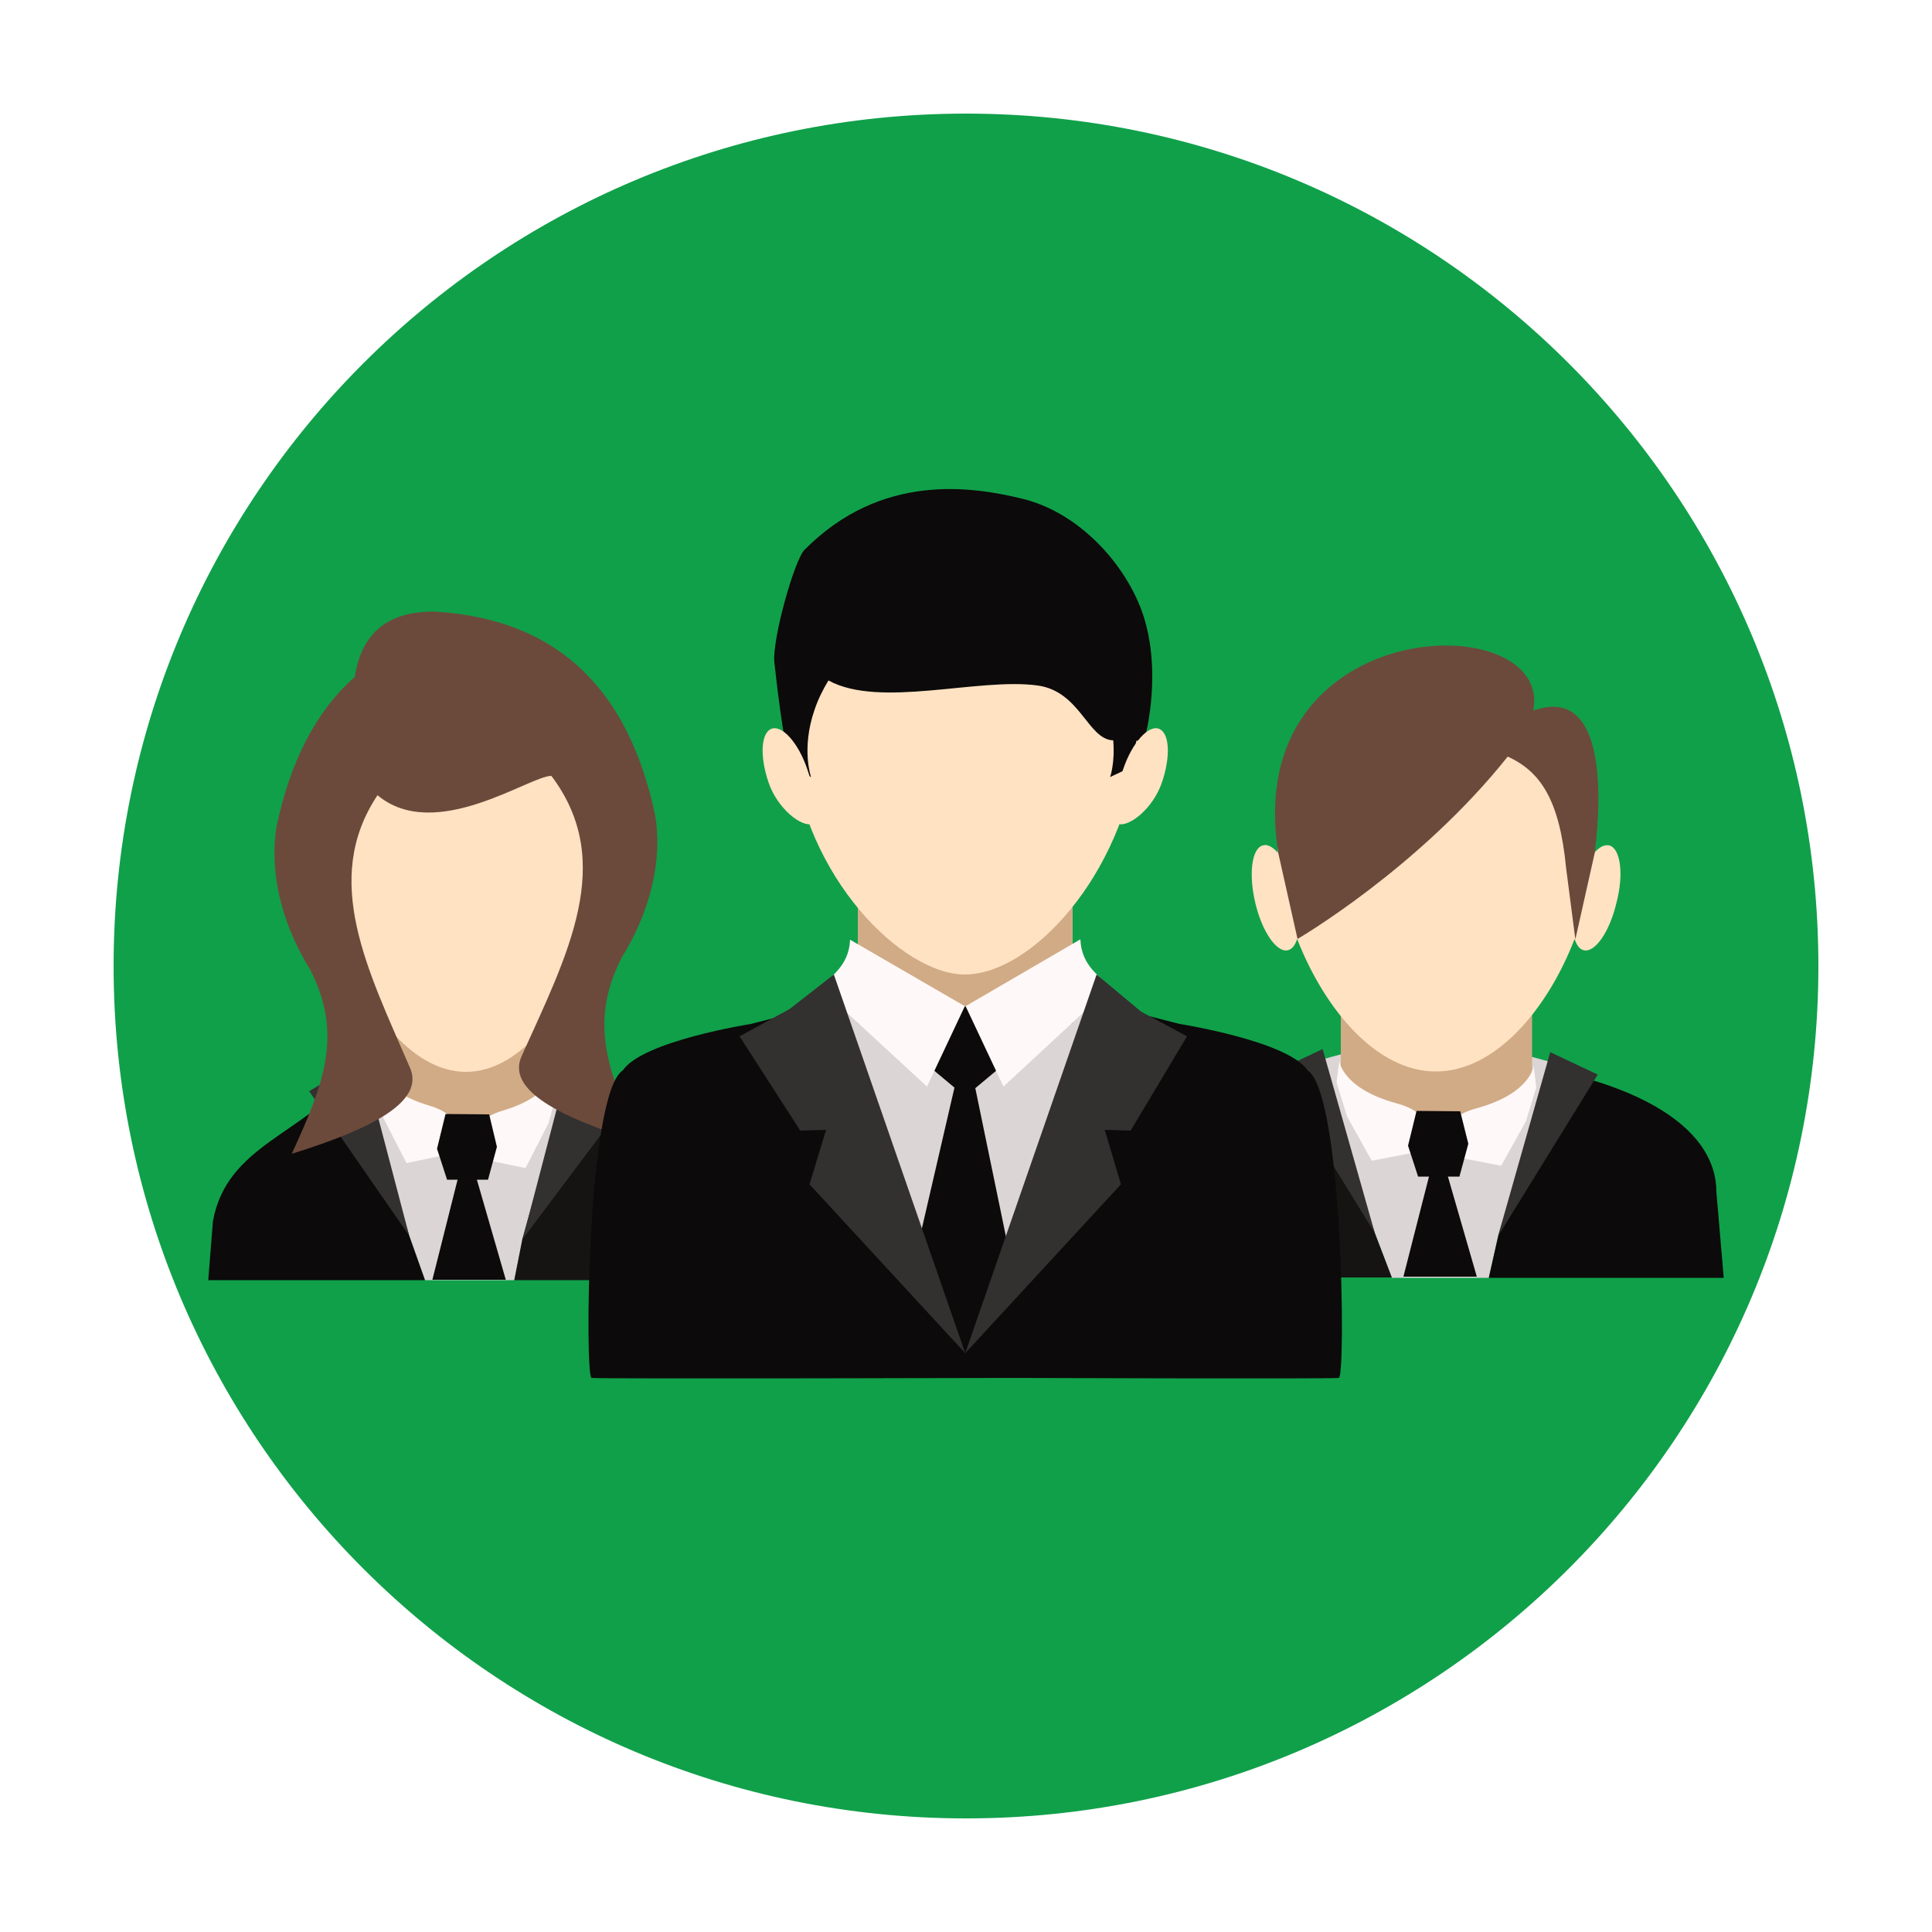
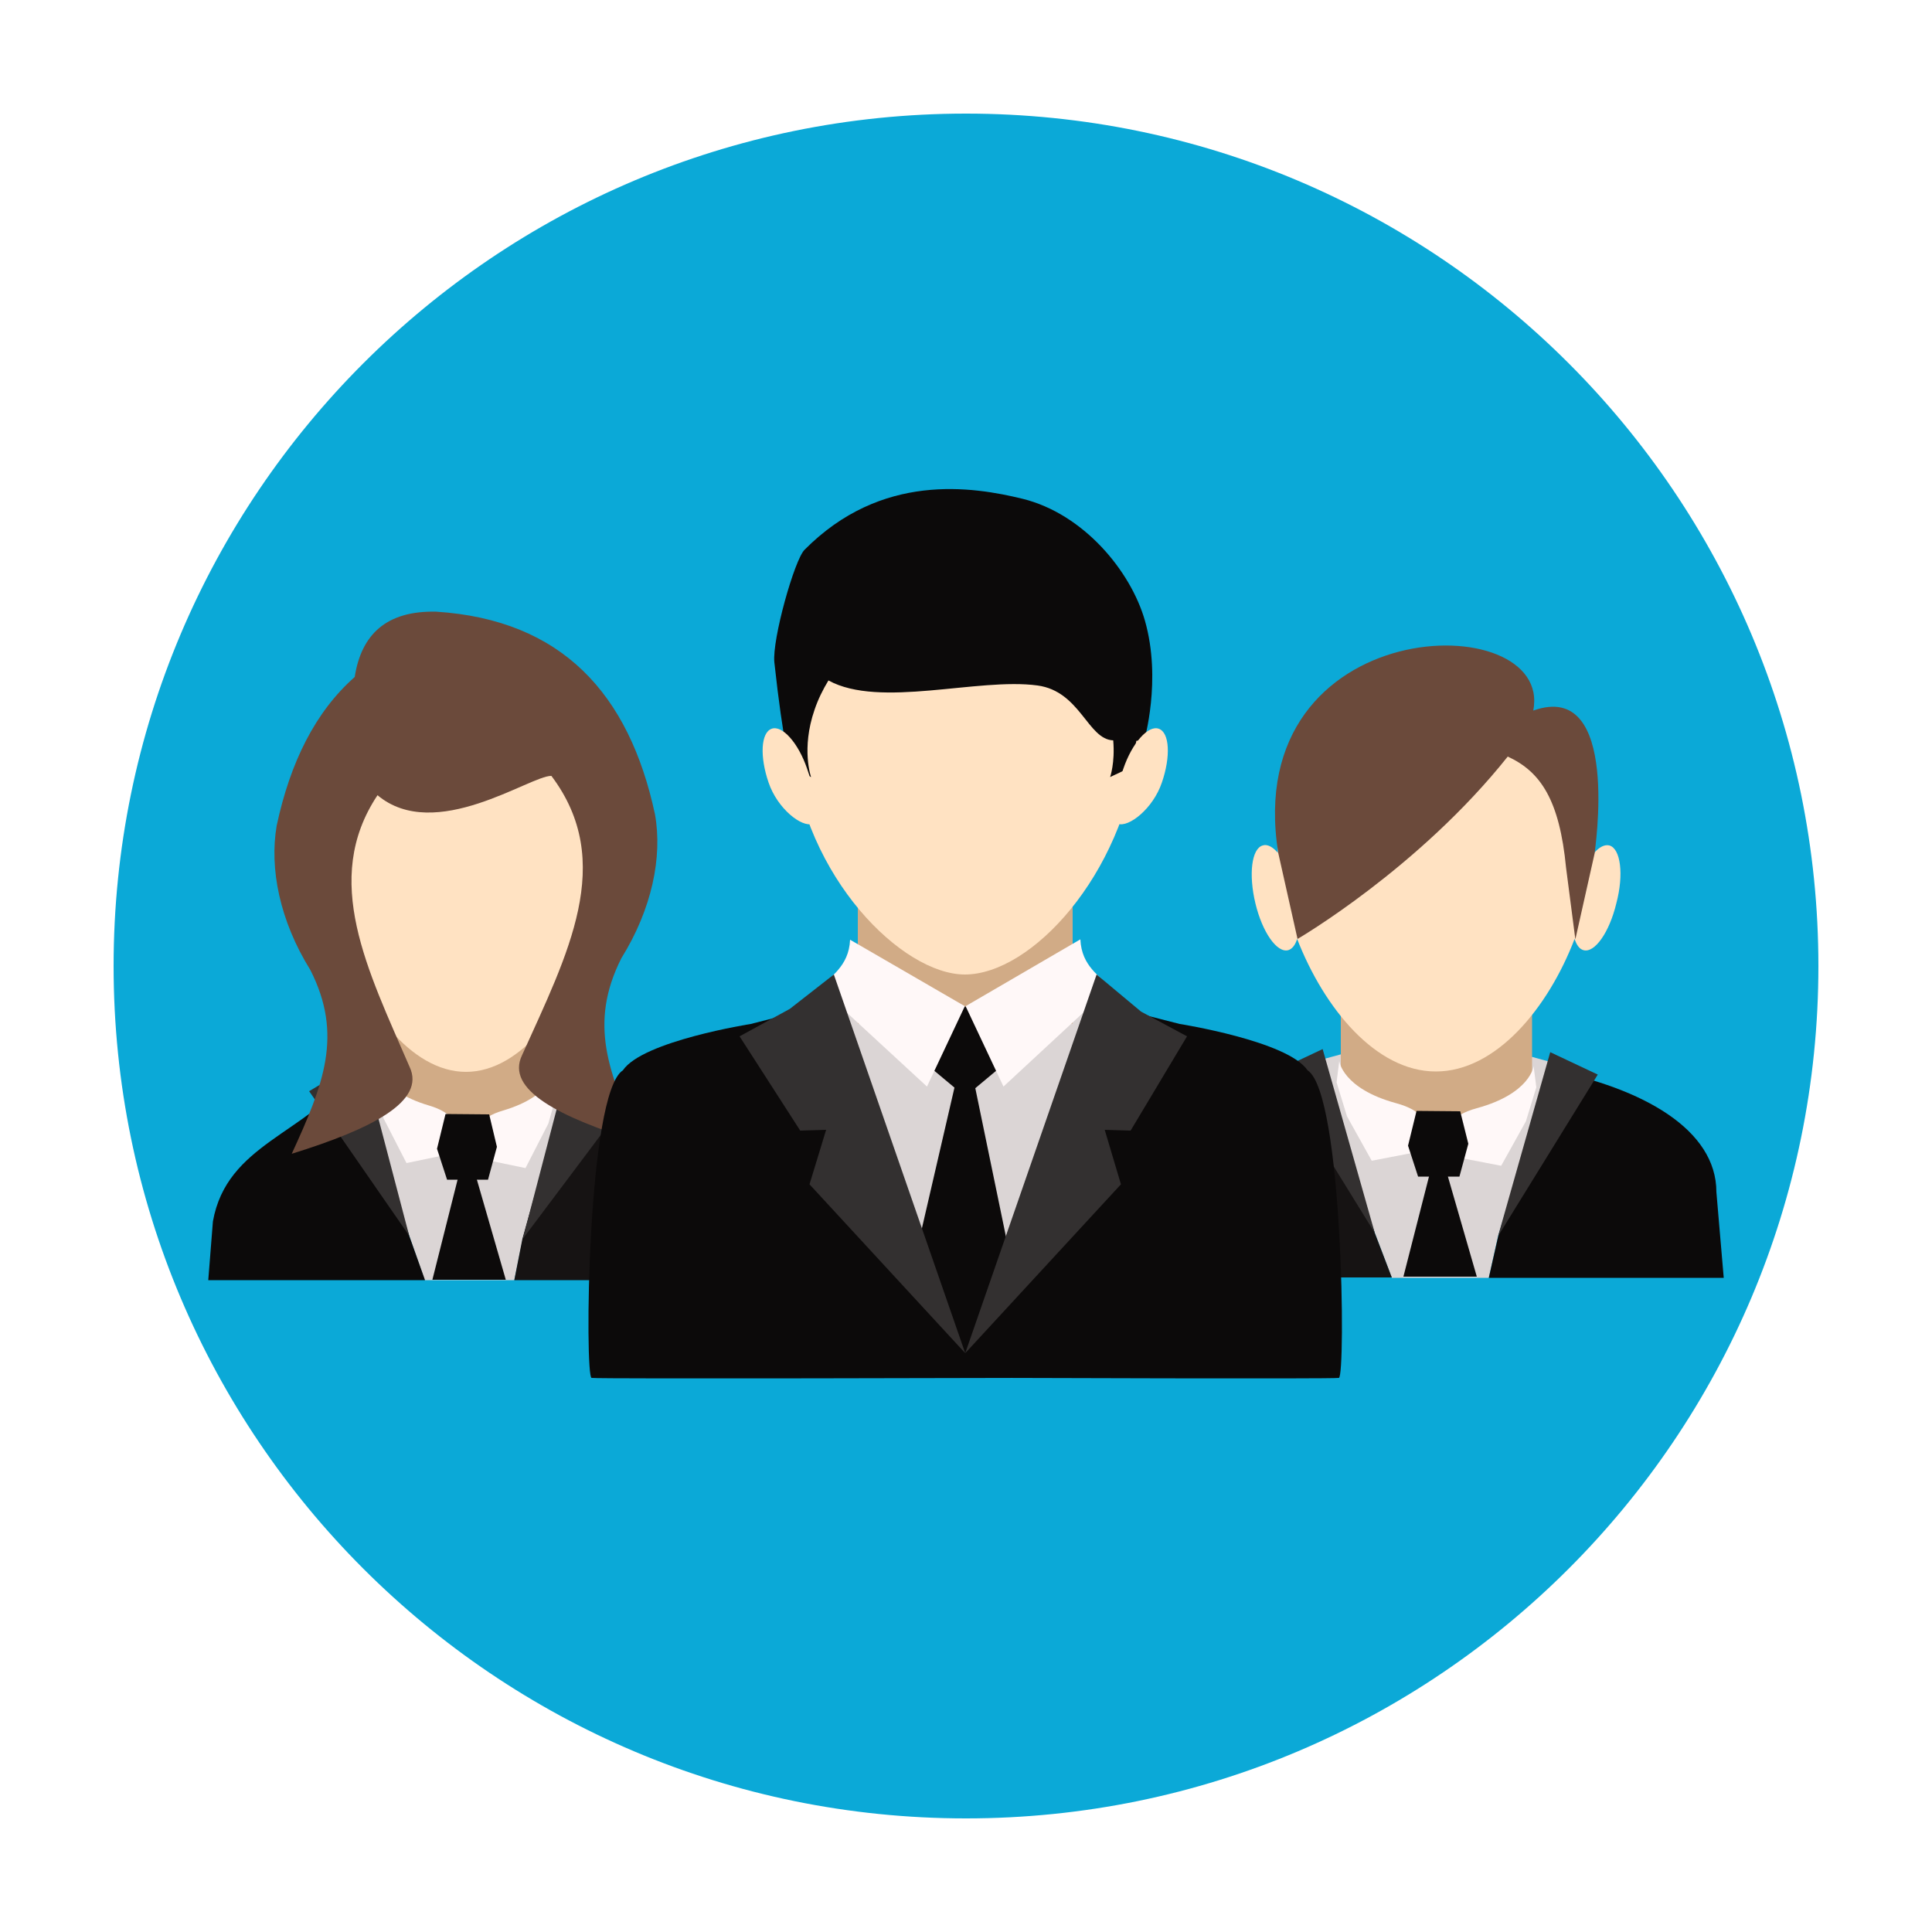
<svg xmlns="http://www.w3.org/2000/svg" version="1.1" id="Layer_1" x="0px" y="0px" viewBox="0 0 500 500" style="enable-background:new 0 0 500 500;" xml:space="preserve">
  <style type="text/css">
- 	.st0{fill:#10A04A;}
+ 	.st0{fill:#0BA9D7;}
	.st1{fill:#DBD5D5;}
	.st2{fill:#0C0A0A;}
	.st3{fill:#161313;}
	.st4{fill:#D1AB86;}
	.st5{fill:#FFE2C2;}
	.st6{fill:#FFF8F8;}
	.st7{fill:#333030;}
	.st8{fill:#6B4A3B;}
</style>
  <g>
    <g>
-       <path class="st0" d="M470.6,250c0,121.8-98.8,220.6-220.6,220.6c-121.8,0-220.6-98.8-220.6-220.6S128.2,29.4,250,29.4    C371.8,29.4,470.6,128.2,470.6,250z" />
+       <path class="st0" d="M470.6,250c0,121.8-98.8,220.6-220.6,220.6S29.4,371.8,29.4,250S128.2,29.4,250,29.4S470.6,128.2,470.6,250z" />
    </g>
    <g>
      <g>
        <g>
          <g>
            <g>
              <g>
                <polygon class="st1" points="143.3,274.1 98.3,273.4 93.2,274.8 91.4,275.8 91.9,277.1 105.9,319.8 109.9,331.3 133.1,331.3          135.3,320.6 147.5,277.3 148,275.5        " />
              </g>
            </g>
            <g>
              <g>
-                 <path class="st2" d="M91.9,277.1c-12.7,16.5-33.2,18.9-36.8,39l-1.2,15.2h56.1l-4.1-11.5L91.9,277.1z" />
+                 <path class="st2" d="M91.9,277.1c-12.7,16.5-33.2,18.9-36.8,39l-1.2,15.2H110l-4.1-11.5L91.9,277.1z" />
              </g>
            </g>
            <g>
              <g>
                <path class="st3" d="M133.1,331.3h54.1l-1.2-15.2c-2.8-13.6-18.2-20.2-38.6-38.8l-12.2,43.3L133.1,331.3z" />
              </g>
            </g>
            <g>
              <g>
                <path class="st4" d="M134.6,253.4h-4.5h-23.6c-4.9,0-8.8,3.5-8.8,7.8v20c0,4.3,3.9,7.7,8.8,7.7h28.2c4.2,0,7.7-2.6,8.6-6.1         c0.1,0,0.1,0,0.2-0.1v-1.6v-0.4v-19.6C143.4,256.9,139.5,253.4,134.6,253.4z" />
              </g>
            </g>
            <g>
              <g>
-                 <path class="st5" d="M161.9,216.6c-1.1-0.3-2.4,0.4-3.6,2c0-0.8,0.1-1.5,0.1-2.3c0-25-16.9-45.3-37.8-45.3         c-20.9,0-37.8,20.3-37.8,45.3c0,0.8,0,1.5,0,2.3c-1.2-1.6-2.5-2.4-3.6-2c-2.7,0.8-3.5,7.8-1.8,15.6         c1.7,7.8,5.2,13.4,7.9,12.6c0.9-0.3,1.6-1.4,2.1-3c6.4,18.7,18.9,35.6,33.2,35.6c14.3,0,26.7-16.9,33.1-35.6         c0.4,1.6,1.2,2.7,2.1,3c2.7,0.8,6.2-4.8,7.9-12.6C165.3,224.4,164.5,217.5,161.9,216.6z" />
-               </g>
-             </g>
-             <g>
-               <g>
-                 <path class="st6" d="M97.4,275.2c0,0,0.7,7.1,13.6,10.9c12.9,3.8,4.3,12.8,4.3,12.8l-10.1,2.1l-5.9-11.5l-2.5-8.8L97.4,275.2         z" />
-               </g>
-             </g>
-             <g>
-               <g>
-                 <path class="st6" d="M143.8,276.5c0,0-0.7,7.1-13.6,10.9c-12.9,3.8-4.3,12.8-4.3,12.8l10.1,2.1l5.9-11.5l2.5-8.8L143.8,276.5         z" />
+                 <path class="st5" d="M161.9,216.6c-1.1-0.3-2.4,0.4-3.6,2c0-0.8,0.1-1.5,0.1-2.3c0-25-16.9-45.3-37.8-45.3         s-37.8,20.3-37.8,45.3c0,0.8,0,1.5,0,2.3c-1.2-1.6-2.5-2.4-3.6-2c-2.7,0.8-3.5,7.8-1.8,15.6s5.2,13.4,7.9,12.6         c0.9-0.3,1.6-1.4,2.1-3c6.4,18.7,18.9,35.6,33.2,35.6s26.7-16.9,33.1-35.6c0.4,1.6,1.2,2.7,2.1,3c2.7,0.8,6.2-4.8,7.9-12.6         C165.3,224.4,164.5,217.5,161.9,216.6z" />
+               </g>
+             </g>
+             <g>
+               <g>
+                 <path class="st6" d="M97.4,275.2c0,0,0.7,7.1,13.6,10.9s4.3,12.8,4.3,12.8l-10.1,2.1l-5.9-11.5l-2.5-8.8L97.4,275.2z" />
+               </g>
+             </g>
+             <g>
+               <g>
+                 <path class="st6" d="M143.8,276.5c0,0-0.7,7.1-13.6,10.9s-4.3,12.8-4.3,12.8l10.1,2.1l5.9-11.5l2.5-8.8L143.8,276.5z" />
              </g>
            </g>
            <g>
              <g>
                <polygon class="st7" points="93.9,274.1 80,282.4 105.9,319.8        " />
              </g>
            </g>
            <g>
              <g>
                <polygon class="st7" points="147.5,273.9 162.1,284.9 135.3,320.6        " />
              </g>
            </g>
            <g>
              <g>
                <g>
                  <polygon class="st2" points="118.7,304.2 111.9,331.2 130.9,331.2 123.1,304.2         " />
                </g>
              </g>
              <g>
                <g>
                  <polygon class="st2" points="115.3,288.3 126.6,288.4 128.6,296.8 126.3,305.3 115.7,305.3 113.1,297.3         " />
                </g>
              </g>
            </g>
            <g>
              <g>
                <path class="st8" d="M80.3,251c-7.9-12.7-10.6-26.2-8.7-37.3c3.5-16.4,10-29.5,20.2-38.5c1.7-11,8.2-17.2,21.1-16.9         c32.5,2.1,49.9,21.2,56.6,52.4c2,11.1-0.8,24.6-8.7,37.3c-8.5,16.9-3.4,29.6,4.8,47.6c-21-6.5-34.8-13.6-30.5-22.5         c11.8-26.2,24.4-50,7.6-72.3c-5.5-0.1-30.1,17.5-45,5c-14.6,21.9-2.5,45.3,8.3,70.3c4.2,8.9-9.6,16-30.5,22.5         C83.7,280.7,88.9,267.9,80.3,251z" />
              </g>
            </g>
          </g>
        </g>
        <g>
          <g>
            <g>
              <g>
                <polygon class="st1" points="396.4,273.5 347.6,272.7 342.1,274.2 340.2,275.1 340.6,276.5 355.8,319.1 360.2,330.7          385.3,330.7 387.7,319.9 400.9,276.7 401.5,274.9        " />
              </g>
            </g>
            <g>
              <g>
                <path class="st3" d="M340.6,276.5c-23.3,4.6-41.4,15.1-41.4,31.9l-1.9,22.2h62.9l-4.4-11.5L340.6,276.5z" />
              </g>
            </g>
            <g>
              <g>
                <path class="st2" d="M385.3,330.7h60.8l-1.9-22.2c0-16.2-19-26.9-43.3-31.7l-13.2,43.3L385.3,330.7z" />
              </g>
            </g>
            <g>
              <g>
                <path class="st4" d="M387,254.2h-4.9h-25.6c-5.3,0-9.5,3.3-9.5,7.5v19.2c0,4.1,4.3,7.5,9.5,7.5H387c4.6,0,8.4-2.5,9.3-5.9         c0.1,0,0.2,0,0.2-0.1v-1.5v-0.4v-18.8C396.5,257.5,392.3,254.2,387,254.2z" />
              </g>
            </g>
            <g>
              <g>
-                 <path class="st5" d="M416.5,218.8c-1.2-0.3-2.6,0.4-3.9,1.9c0-0.7,0.1-1.5,0.1-2.2c0-24-18.3-43.5-41-43.5         c-22.6,0-41,19.5-41,43.5c0,0.7,0,1.5,0,2.2c-1.3-1.5-2.7-2.3-3.9-1.9c-2.9,0.8-3.7,7.5-1.9,15c1.8,7.5,5.6,12.9,8.5,12.1         c1-0.3,1.8-1.3,2.3-2.9c7,18,20.4,34.3,35.9,34.3c15.5,0,29-16.3,35.9-34.3c0.5,1.5,1.2,2.6,2.3,2.9         c2.9,0.8,6.7-4.6,8.5-12.1C420.3,226.3,419.4,219.6,416.5,218.8z" />
+                 <path class="st5" d="M416.5,218.8c-1.2-0.3-2.6,0.4-3.9,1.9c0-0.7,0.1-1.5,0.1-2.2c0-24-18.3-43.5-41-43.5         c-22.6,0-41,19.5-41,43.5c0,0.7,0,1.5,0,2.2c-1.3-1.5-2.7-2.3-3.9-1.9c-2.9,0.8-3.7,7.5-1.9,15c1.8,7.5,5.6,12.9,8.5,12.1         c1-0.3,1.8-1.3,2.3-2.9c7,18,20.4,34.3,35.9,34.3s29-16.3,35.9-34.3c0.5,1.5,1.2,2.6,2.3,2.9c2.9,0.8,6.7-4.6,8.5-12.1         C420.3,226.3,419.4,219.6,416.5,218.8z" />
              </g>
            </g>
            <g>
              <g>
                <path class="st6" d="M346.6,274.6c0,0,0.8,7.1,14.7,10.9c14,3.8,4.6,12.8,4.6,12.8l-10.9,2.1l-6.4-11.5l-2.7-8.8L346.6,274.6         z" />
              </g>
            </g>
            <g>
              <g>
                <path class="st6" d="M396.9,275.9c0,0-0.8,7.1-14.7,10.9c-13.9,3.8-4.6,12.8-4.6,12.8l10.9,2.1l6.4-11.5l2.7-8.8L396.9,275.9         z" />
              </g>
            </g>
            <g>
              <g>
                <polygon class="st7" points="342.3,271.5 330,277.3 355.8,319.1        " />
              </g>
            </g>
            <g>
              <g>
                <polygon class="st7" points="401.2,272.3 413.5,278.1 387.7,319.9        " />
              </g>
            </g>
            <g>
              <g>
                <polygon class="st2" points="370.1,303.4 363.2,330.4 382.2,330.4 374.4,303.4        " />
              </g>
            </g>
            <g>
              <g>
                <polygon class="st2" points="366.6,287.5 377.9,287.6 380,296 377.7,304.5 367,304.5 364.4,296.5        " />
              </g>
            </g>
            <g>
              <g>
                <path class="st8" d="M396.8,183.9c5.4-27.2-75.9-25.8-66,36.8l5,22.3c0,0,31.4-18.3,54.4-47.2c8.5,3.9,13.4,11.2,15.1,28.8         l2.4,18.5l5-22.3C412.6,220.7,419.7,175.7,396.8,183.9z" />
              </g>
            </g>
          </g>
        </g>
        <g>
          <g>
            <g>
              <g>
-                 <path class="st1" d="M242.8,346.4l-47.8-76.4l25-18.6l62.1,4.4l23.6,22.2l-53.2,74C249.3,350,246.1,348.1,242.8,346.4z" />
+                 <path class="st1" d="M242.8,346.4L195,270l25-18.6l62.1,4.4l23.6,22.2l-53.2,74C249.3,350,246.1,348.1,242.8,346.4z" />
              </g>
            </g>
            <g>
              <g>
                <path class="st2" d="M287.3,260.4l18,4.6c0,0,28,4.4,33.1,12c9.2,5.9,9.9,79.3,8.1,79.6c-1.8,0.3-86.9,0-86.9,0         c-3.2-2.2-6.5-4.3-9.7-6.2v-0.1L287.3,260.4z" />
              </g>
            </g>
            <g>
              <g>
                <path class="st2" d="M212.3,260.4l-18,4.6c0,0-28,4.4-33.1,12c-9.3,5.9-9.9,79.3-8.1,79.6c1.8,0.3,111.7,0,111.7,0         c3.2-2.2-8.4-3.4-15.1-6.2v-0.1L212.3,260.4z" />
              </g>
            </g>
            <g>
              <g>
                <rect x="222" y="221.5" class="st4" width="55.6" height="43.4" />
              </g>
            </g>
            <g>
              <g>
                <g>
                  <path class="st5" d="M204.8,193.7c3.4,33.6,28.8,58.5,44.9,58.5c17.2,0,40.9-25.6,44.9-58.5c3.9-32.1-20.1-48.4-44.9-48.4          C224.9,145.3,201.5,161.5,204.8,193.7z" />
                </g>
              </g>
              <g>
                <g>
                  <path class="st2" d="M296.3,160.6c-3.7-12.9-15.9-27.6-31.6-31.5c-13.1-3.2-36.6-6.9-56.5,13.2c-2.6,2.6-8.4,23.2-7.8,29.1          c2.3,21.2,4.2,27.2,4.2,27.2l5.3,2.5c0,0-2.6-7.3,0.9-17.4c0.9-2.7,2.2-5.3,3.6-7.6c13.3,7.3,38.7-0.8,54.1,1.3          c11.1,1.5,13,14,19.6,14.2c0.5,5.8-0.8,9.5-0.8,9.5l5.3-2.5c0,0,0.6-1.8,1.5-6.9c1.3,0,2,0,2,0S300.7,176,296.3,160.6z" />
                </g>
              </g>
              <g>
                <g>
                  <g>
                    <path class="st5" d="M290.7,199c-2.3,6.7-4.1,13.2-1.4,14.2c2.8,1,9.1-3.9,11.4-10.7c2.3-6.7,2-12.9-0.8-13.9           C297.2,187.6,293,192.2,290.7,199z" />
                  </g>
                </g>
              </g>
              <g>
                <g>
                  <g>
                    <path class="st5" d="M208.9,199c2.3,6.7,4.1,13.2,1.4,14.2c-2.8,1-9.1-3.9-11.4-10.7c-2.3-6.7-2-12.9,0.8-13.9           C202.4,187.6,206.6,192.2,208.9,199z" />
                  </g>
                </g>
              </g>
            </g>
            <g>
              <g>
                <g>
                  <polygon class="st2" points="235.8,272.1 249.8,283.8 263.8,272.1 249.8,260.4         " />
                </g>
              </g>
              <g>
                <g>
                  <polygon class="st2" points="252.3,281.1 260.6,321.3 250.4,354.4 237.8,321.3 247.1,281.1         " />
                </g>
              </g>
            </g>
            <g>
              <g>
                <g>
                  <path class="st6" d="M279.6,243.1l-29.7,17.3l9.8,20.8l23.2-21.5c0,0,6.1-1.6,4.1-4.3C284.9,252.6,279.9,250.2,279.6,243.1z          " />
                </g>
              </g>
              <g>
                <g>
                  <path class="st6" d="M220,243.2l29.7,17.2l-9.8,20.8l-23.2-21.4c0,0-6.1-1.6-4.1-4.3C214.7,252.7,219.7,250.2,220,243.2z" />
                </g>
              </g>
            </g>
            <g>
              <g>
                <polygon class="st7" points="249.8,350.2 283.8,252.2 295.3,261.8 307.2,268.2 292.6,292.6 285.9,292.4 290.1,306.5                 " />
              </g>
            </g>
            <g>
              <g>
                <polygon class="st7" points="249.8,350.2 215.8,252.2 204.4,261.1 191.4,268.2 207.1,292.6 213.8,292.4 209.5,306.5                 " />
              </g>
            </g>
          </g>
        </g>
      </g>
    </g>
  </g>
</svg>
